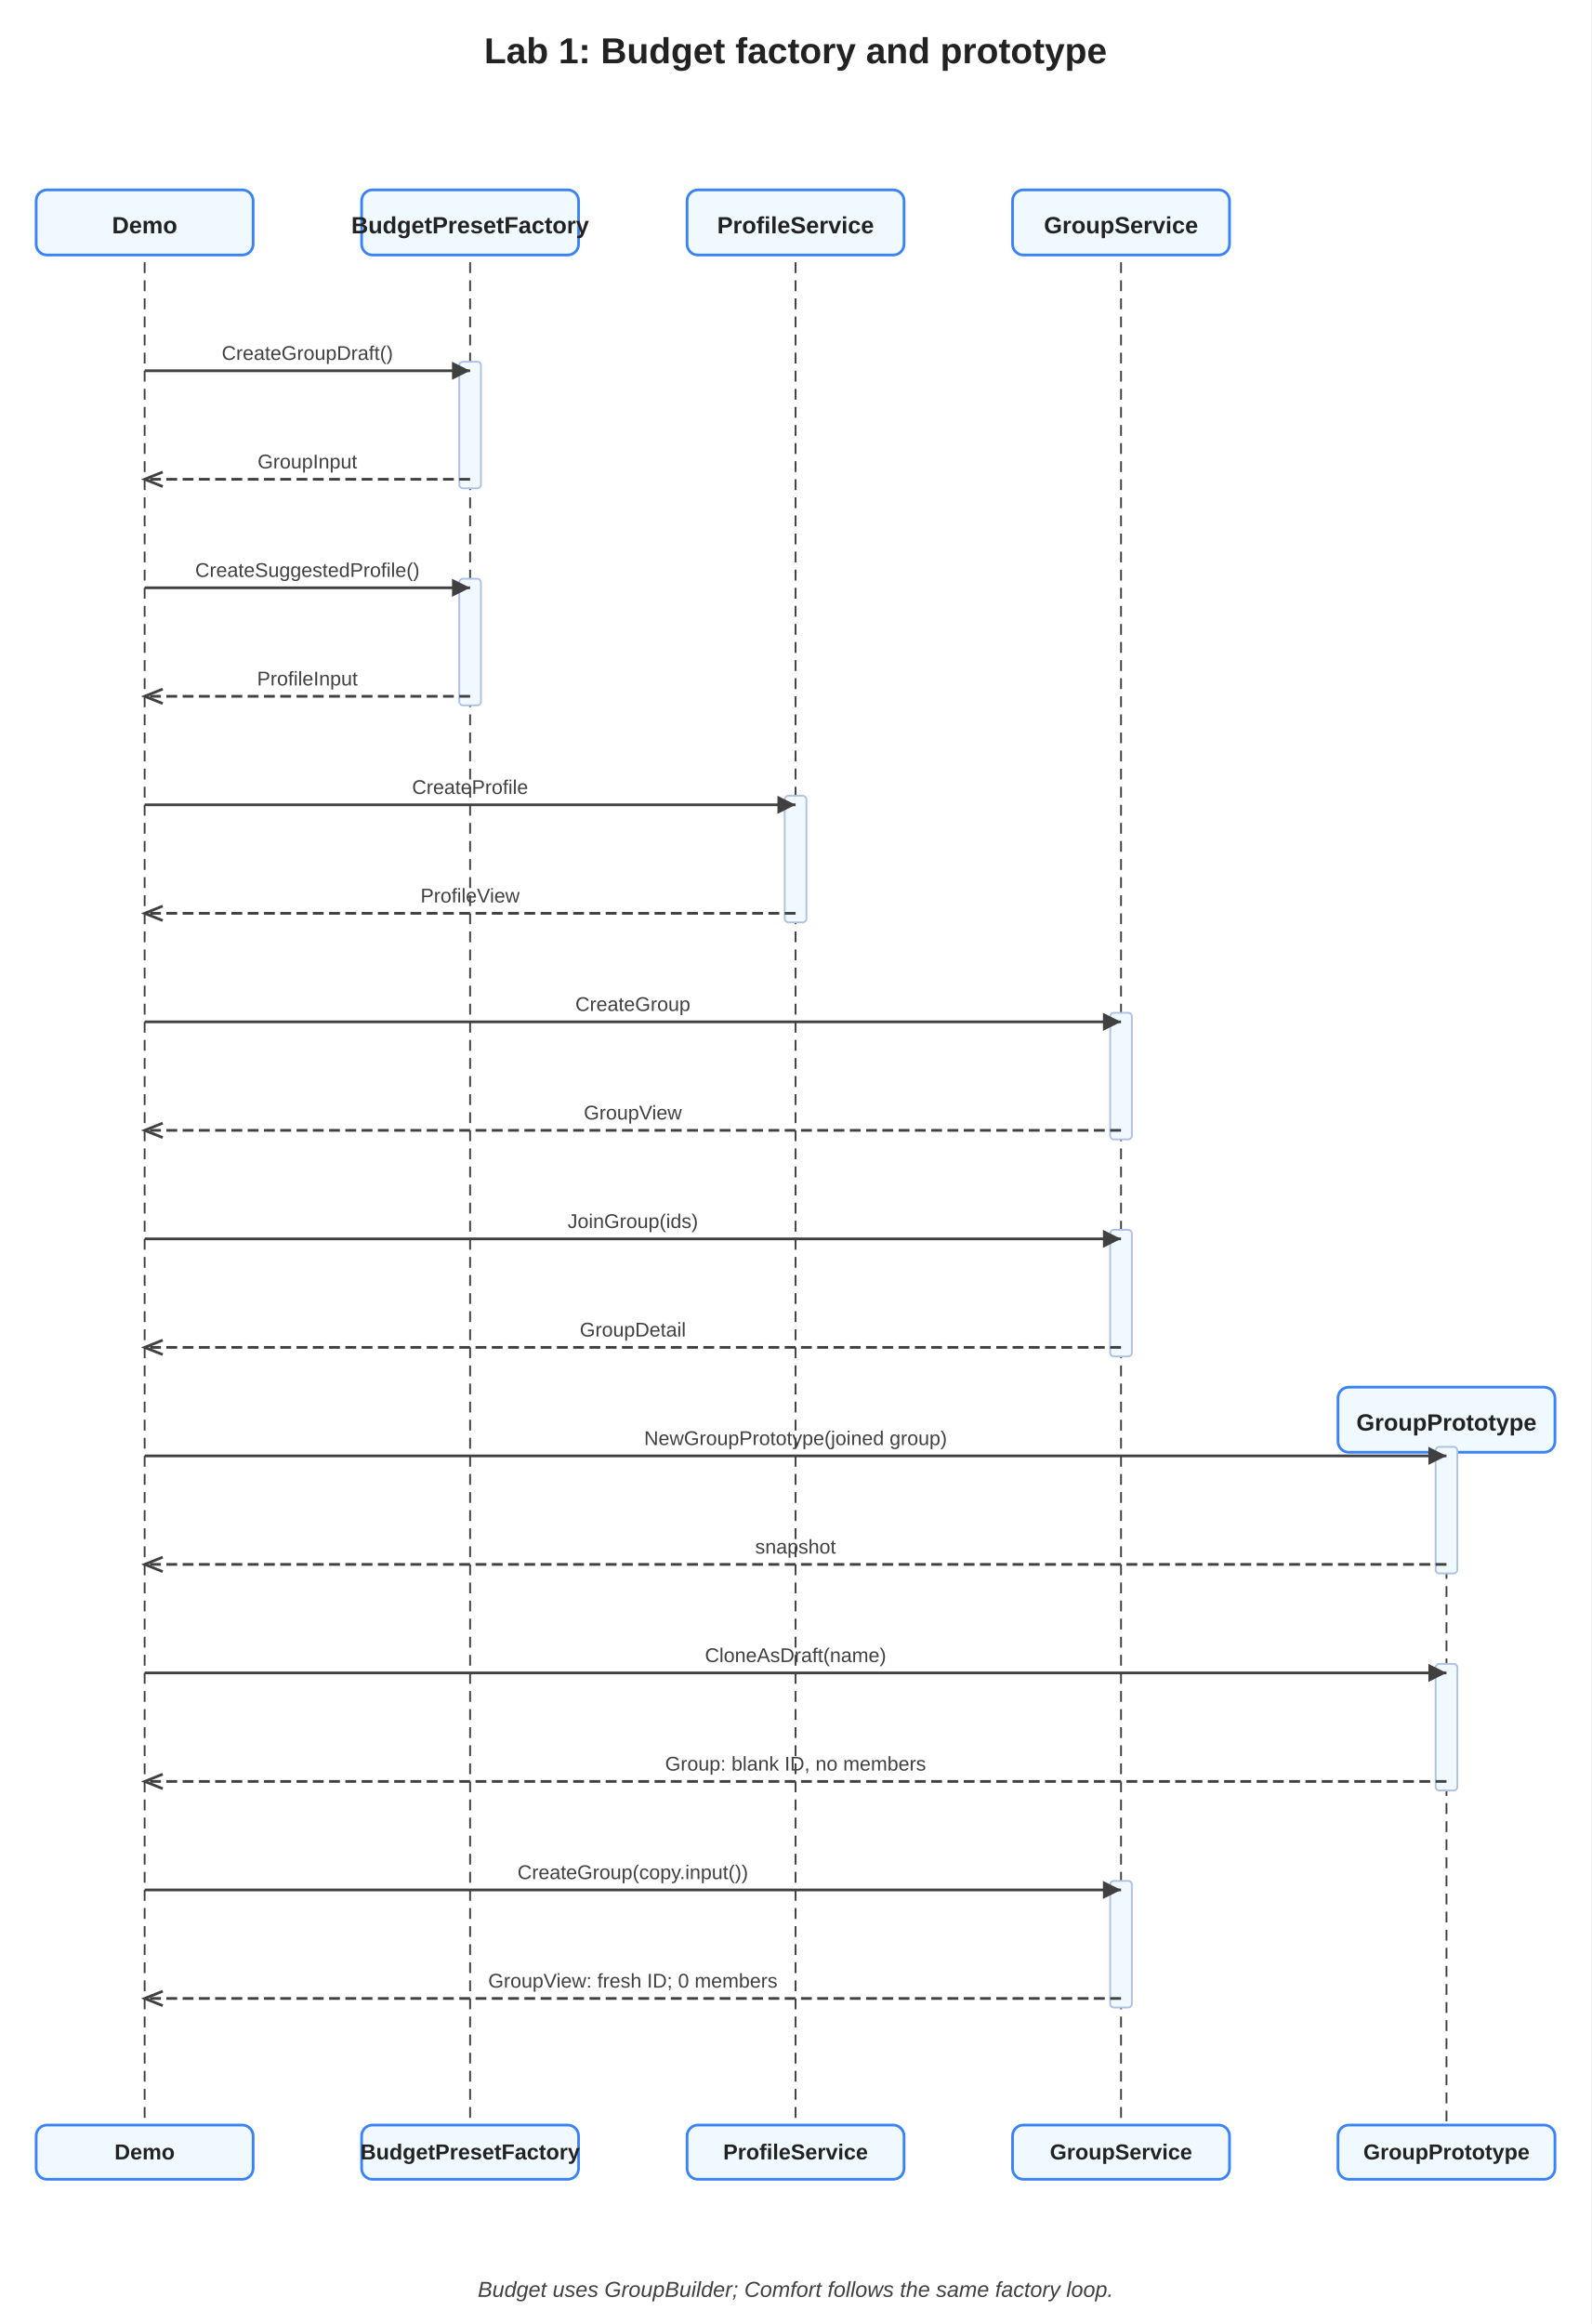
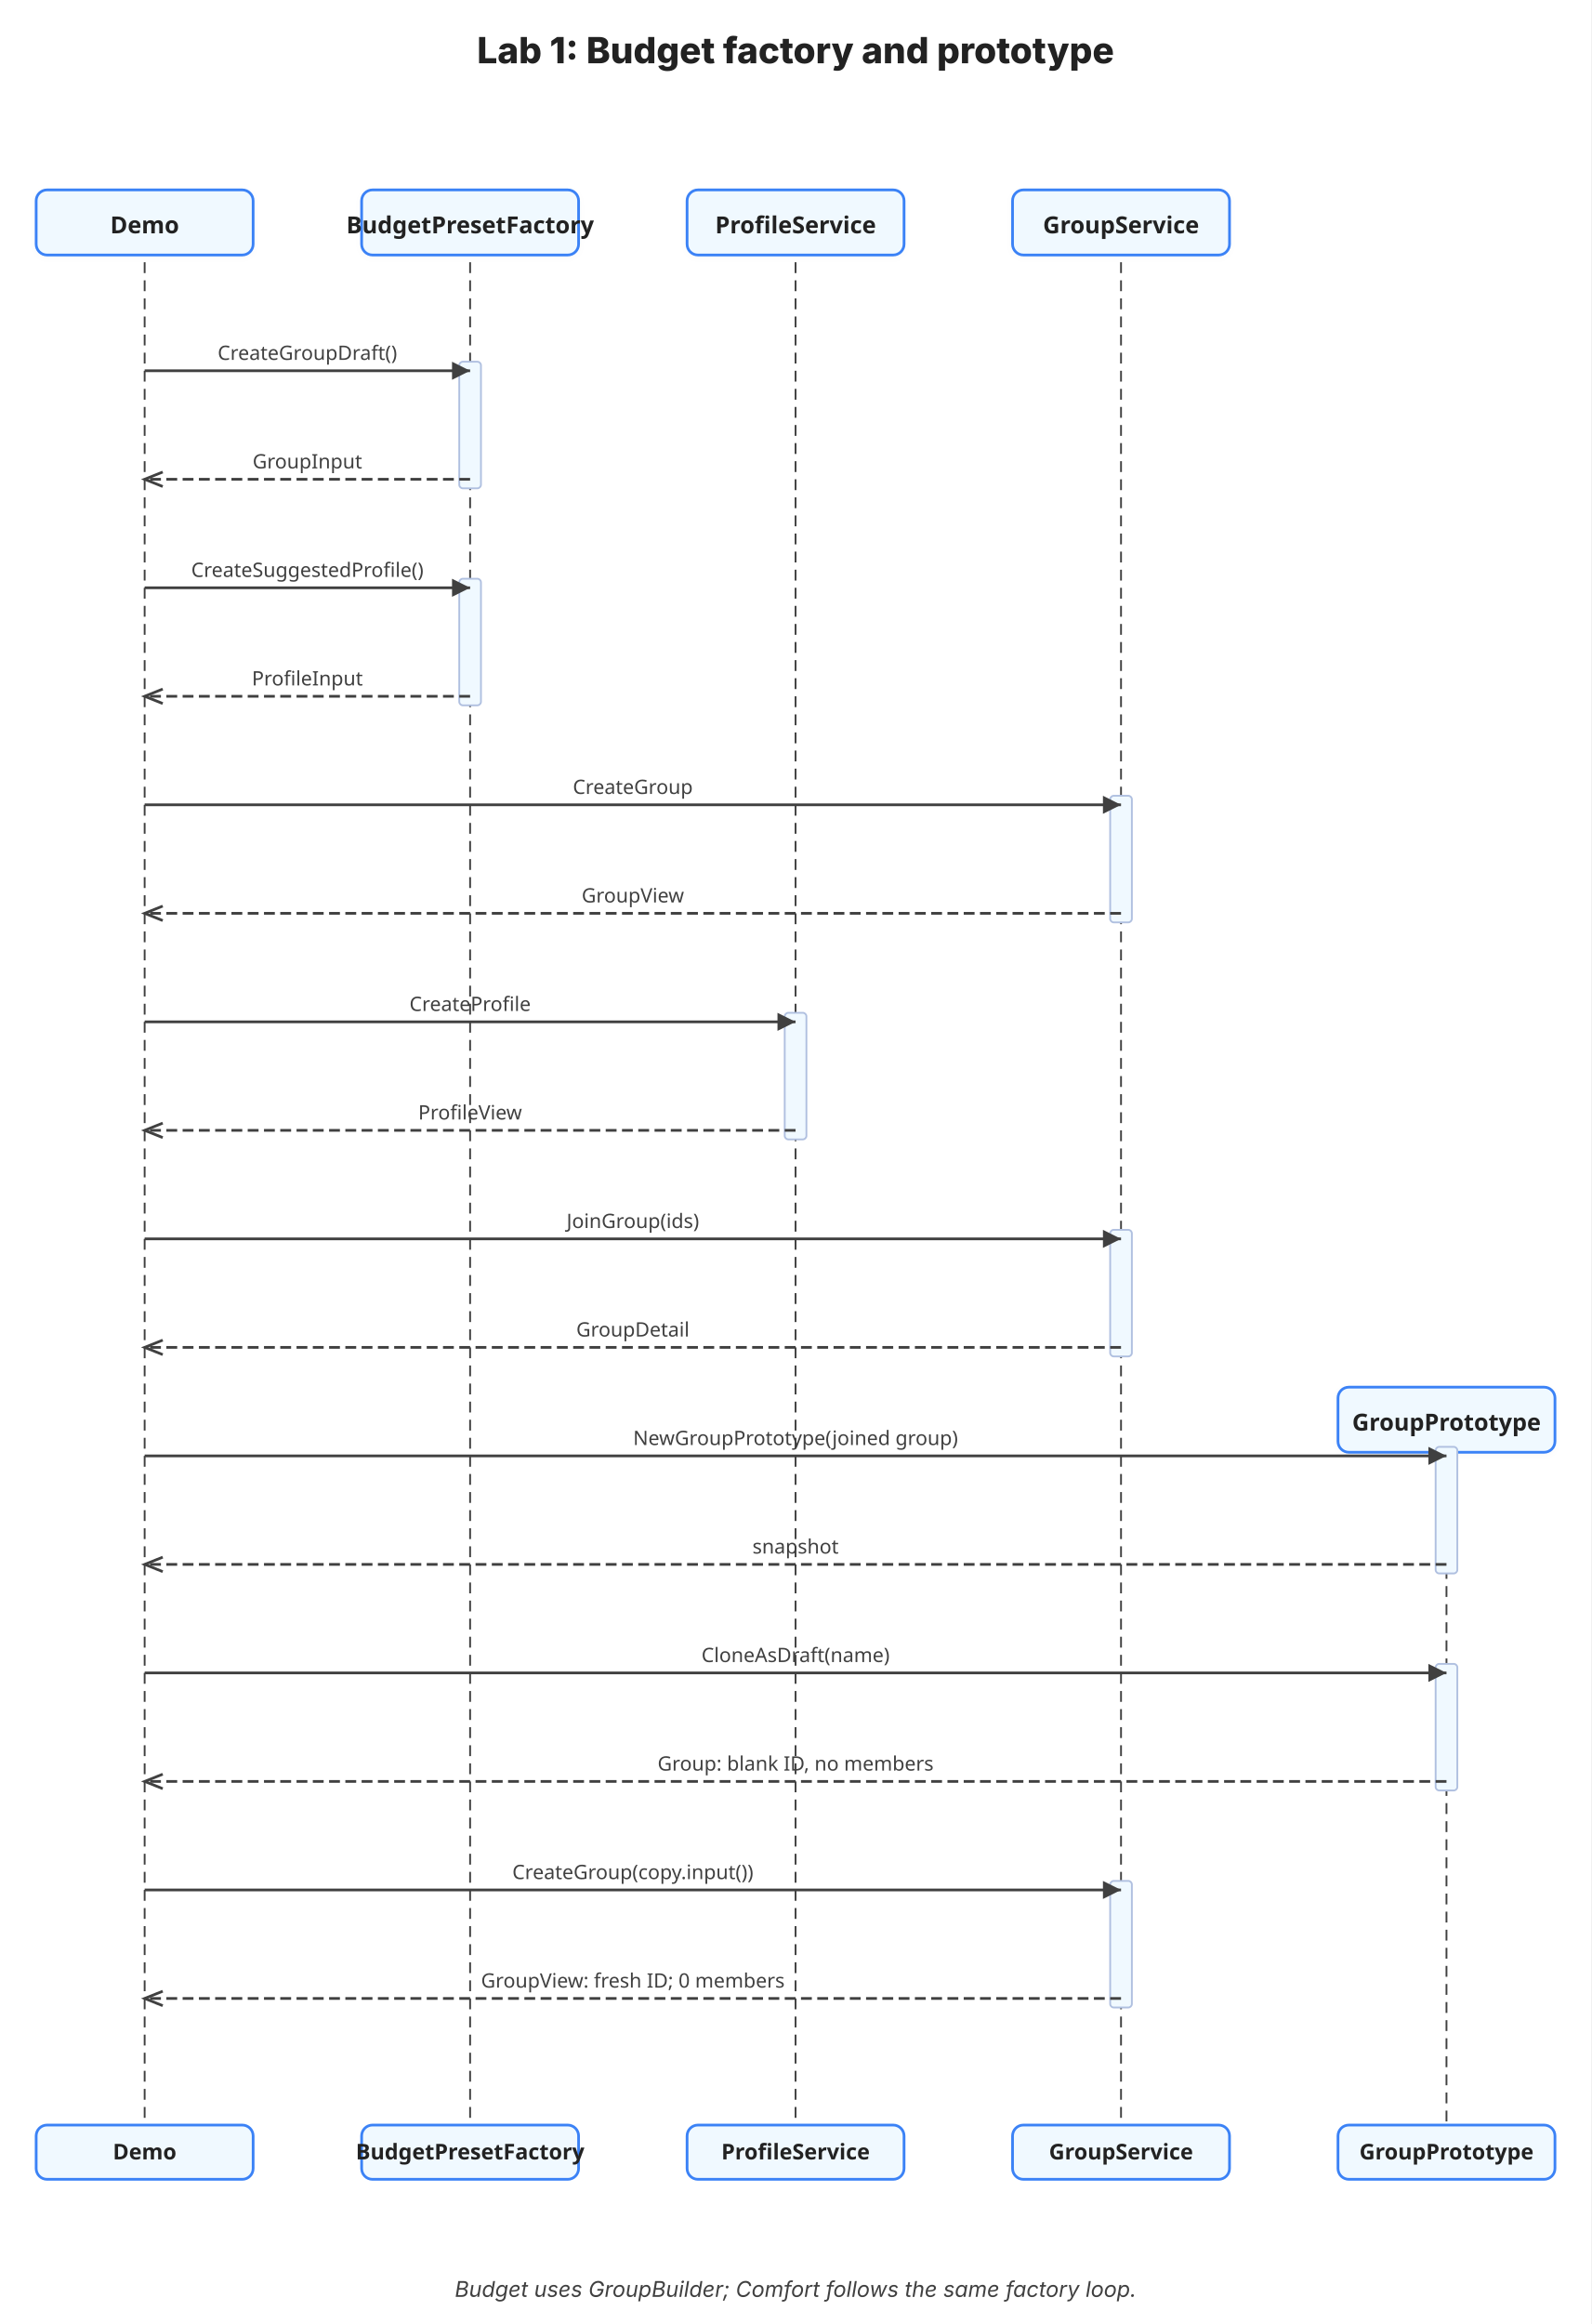
- <svg xmlns="http://www.w3.org/2000/svg" width="880" height="1285" style="font-family:Arial, 'DejaVu Sans', sans-serif;background:#ffffff">
+ <svg xmlns="http://www.w3.org/2000/svg" width="880" height="1285" style="font-family:system-ui,sans-serif;background:transparent">
  <rect width="100%" height="100%" fill="#ffffff" />
  <defs>
    <filter id="shadow" x="-20%" y="-20%" width="140%" height="140%">
      <feDropShadow dx="0" dy="4" stdDeviation="8" flood-color="rgba(0,0,0,0.04)" />
      <feDropShadow dx="0" dy="1" stdDeviation="2" flood-color="rgba(0,0,0,0.02)" />
    </filter>
    <marker id="arrow" markerWidth="10" markerHeight="7" refX="10" refY="3.5" orient="auto">
      <polygon points="0 0, 10 3.5, 0 7" fill="#404040" />
    </marker>
    <marker id="hollow-arrow" markerWidth="13" markerHeight="9" refX="13" refY="4.5" orient="auto">
      <polygon points="0 0, 13 4.5, 0 9" fill="#ffffff" stroke="#404040" stroke-width="1.5" />
    </marker>
    <marker id="diamond" markerWidth="12" markerHeight="10" refX="0" refY="5" orient="auto">
      <polygon points="0 5, 6 0, 12 5, 6 10" fill="#ffffff" stroke="#404040" stroke-width="1.5" />
    </marker>
    <marker id="filled-diamond" markerWidth="12" markerHeight="10" refX="0" refY="5" orient="auto">
      <polygon points="0 5, 6 0, 12 5, 6 10" fill="#404040" />
    </marker>
    <linearGradient id="grad-class" x1="0" y1="0" x2="0" y2="1">
      <stop offset="0%" stop-color="#ffffff" />
      <stop offset="100%" stop-color="#f0f9ff" />
    </linearGradient>
    <linearGradient id="grad-interface" x1="0" y1="0" x2="0" y2="1">
      <stop offset="0%" stop-color="#ffffff" />
      <stop offset="100%" stop-color="#dcfce7" />
    </linearGradient>
    <linearGradient id="grad-abstract" x1="0" y1="0" x2="0" y2="1">
      <stop offset="0%" stop-color="#ffffff" />
      <stop offset="100%" stop-color="#fdf4ff" />
    </linearGradient>
    <linearGradient id="grad-enum" x1="0" y1="0" x2="0" y2="1">
      <stop offset="0%" stop-color="#ffffff" />
      <stop offset="100%" stop-color="#fef3c7" />
    </linearGradient>
    <linearGradient id="grad-state" x1="0" y1="0" x2="0" y2="1">
      <stop offset="0%" stop-color="#ffffff" />
      <stop offset="100%" stop-color="#f0f9ff" />
    </linearGradient>
    <linearGradient id="grad-flow" x1="0" y1="0" x2="0" y2="1">
      <stop offset="0%" stop-color="#ffffff" />
      <stop offset="100%" stop-color="#f0f9ff" />
    </linearGradient>
  </defs>
-   <text x="440" y="35" text-anchor="middle" font-size="20" font-weight="800" fill="#222222" font-family="Arial, DejaVu Sans, sans-serif">Lab 1: Budget factory and prototype</text>
+   <text x="440" y="35" text-anchor="middle" font-size="20" font-weight="800" fill="#222222" font-family="system-ui, -apple-system, sans-serif">Lab 1: Budget factory and prototype</text>
  <g transform="translate(0, 65)">
    <g transform="translate(80,60)" data-entity-name="Demo">
      <rect x="-60" y="-20" width="120" height="36" rx="6" fill="#f0f9ff" stroke="#3b82f6" stroke-width="1.5" filter="url(#shadow)" />
      <text x="0" y="4" text-anchor="middle" font-size="13" font-weight="600" fill="#222222">Demo</text>
      <line x1="0" y1="20" x2="0" y2="1050" stroke="transparent" stroke-width="20" style="cursor: pointer" />
      <line x1="0" y1="20" x2="0" y2="1050" stroke="#404040" stroke-width="1" stroke-dasharray="6,4" />
      <rect x="-60" y="1050" width="120" height="30" rx="6" fill="#f0f9ff" stroke="#3b82f6" stroke-width="1.5" />
      <text x="0" y="1069" text-anchor="middle" font-size="12" font-weight="600" fill="#222222">Demo</text>
    </g>
    <g transform="translate(260,60)" data-entity-name="BudgetPresetFactory">
      <rect x="-60" y="-20" width="120" height="36" rx="6" fill="#f0f9ff" stroke="#3b82f6" stroke-width="1.5" filter="url(#shadow)" />
      <text x="0" y="4" text-anchor="middle" font-size="13" font-weight="600" fill="#222222">BudgetPresetFactory</text>
      <line x1="0" y1="20" x2="0" y2="1050" stroke="transparent" stroke-width="20" style="cursor: pointer" />
      <line x1="0" y1="20" x2="0" y2="1050" stroke="#404040" stroke-width="1" stroke-dasharray="6,4" />
      <rect x="-60" y="1050" width="120" height="30" rx="6" fill="#f0f9ff" stroke="#3b82f6" stroke-width="1.5" />
      <text x="0" y="1069" text-anchor="middle" font-size="12" font-weight="600" fill="#222222">BudgetPresetFactory</text>
    </g>
    <g transform="translate(440,60)" data-entity-name="ProfileService">
      <rect x="-60" y="-20" width="120" height="36" rx="6" fill="#f0f9ff" stroke="#3b82f6" stroke-width="1.5" filter="url(#shadow)" />
      <text x="0" y="4" text-anchor="middle" font-size="13" font-weight="600" fill="#222222">ProfileService</text>
      <line x1="0" y1="20" x2="0" y2="1050" stroke="transparent" stroke-width="20" style="cursor: pointer" />
      <line x1="0" y1="20" x2="0" y2="1050" stroke="#404040" stroke-width="1" stroke-dasharray="6,4" />
      <rect x="-60" y="1050" width="120" height="30" rx="6" fill="#f0f9ff" stroke="#3b82f6" stroke-width="1.5" />
      <text x="0" y="1069" text-anchor="middle" font-size="12" font-weight="600" fill="#222222">ProfileService</text>
    </g>
    <g transform="translate(620,60)" data-entity-name="GroupService">
      <rect x="-60" y="-20" width="120" height="36" rx="6" fill="#f0f9ff" stroke="#3b82f6" stroke-width="1.5" filter="url(#shadow)" />
      <text x="0" y="4" text-anchor="middle" font-size="13" font-weight="600" fill="#222222">GroupService</text>
      <line x1="0" y1="20" x2="0" y2="1050" stroke="transparent" stroke-width="20" style="cursor: pointer" />
      <line x1="0" y1="20" x2="0" y2="1050" stroke="#404040" stroke-width="1" stroke-dasharray="6,4" />
      <rect x="-60" y="1050" width="120" height="30" rx="6" fill="#f0f9ff" stroke="#3b82f6" stroke-width="1.5" />
      <text x="0" y="1069" text-anchor="middle" font-size="12" font-weight="600" fill="#222222">GroupService</text>
    </g>
    <g transform="translate(800,722)" data-entity-name="GroupPrototype">
      <rect x="-60" y="-20" width="120" height="36" rx="6" fill="#f0f9ff" stroke="#3b82f6" stroke-width="1.5" filter="url(#shadow)" />
      <text x="0" y="4" text-anchor="middle" font-size="13" font-weight="600" fill="#222222">GroupPrototype</text>
      <line x1="0" y1="20" x2="0" y2="388" stroke="transparent" stroke-width="20" style="cursor: pointer" />
      <line x1="0" y1="20" x2="0" y2="388" stroke="#404040" stroke-width="1" stroke-dasharray="6,4" />
      <rect x="-60" y="388" width="120" height="30" rx="6" fill="#f0f9ff" stroke="#3b82f6" stroke-width="1.5" />
      <text x="0" y="407" text-anchor="middle" font-size="12" font-weight="600" fill="#222222">GroupPrototype</text>
    </g>
    <rect x="254" y="135" width="12" height="70" rx="2" fill="#f0f9ff" stroke="#b0c0e0" stroke-width="1" style="pointer-events: none" />
    <rect x="254" y="255" width="12" height="70" rx="2" fill="#f0f9ff" stroke="#b0c0e0" stroke-width="1" style="pointer-events: none" />
-     <rect x="434" y="375" width="12" height="70" rx="2" fill="#f0f9ff" stroke="#b0c0e0" stroke-width="1" style="pointer-events: none" />
-     <rect x="614" y="495" width="12" height="70" rx="2" fill="#f0f9ff" stroke="#b0c0e0" stroke-width="1" style="pointer-events: none" />
+     <rect x="614" y="375" width="12" height="70" rx="2" fill="#f0f9ff" stroke="#b0c0e0" stroke-width="1" style="pointer-events: none" />
+     <rect x="434" y="495" width="12" height="70" rx="2" fill="#f0f9ff" stroke="#b0c0e0" stroke-width="1" style="pointer-events: none" />
    <rect x="614" y="615" width="12" height="70" rx="2" fill="#f0f9ff" stroke="#b0c0e0" stroke-width="1" style="pointer-events: none" />
    <rect x="794" y="735" width="12" height="70" rx="2" fill="#f0f9ff" stroke="#b0c0e0" stroke-width="1" style="pointer-events: none" />
    <rect x="794" y="855" width="12" height="70" rx="2" fill="#f0f9ff" stroke="#b0c0e0" stroke-width="1" style="pointer-events: none" />
    <rect x="614" y="975" width="12" height="70" rx="2" fill="#f0f9ff" stroke="#b0c0e0" stroke-width="1" style="pointer-events: none" />
    <g data-relation-id="rel_0" data-relation-from="Demo" data-relation-to="BudgetPresetFactory" data-relation-kind="directed-association" data-seq-rel-type="synchronous" data-relation-label="CreateGroupDraft()" data-relation-y="140">
      <line x1="80" y1="140" x2="260" y2="140" stroke="transparent" stroke-width="15" style="cursor: pointer" />
      <line x1="80" y1="140" x2="260" y2="140" stroke="#404040" stroke-width="1.5" />
      <polygon points="260,140 250,135 250,145" fill="#404040" />
      <text x="170" y="134" text-anchor="middle" font-size="11" fill="#404040">CreateGroupDraft()</text>
    </g>
    <g data-relation-id="rel_1" data-relation-from="BudgetPresetFactory" data-relation-to="Demo" data-relation-kind="dependency" data-seq-rel-type="response" data-relation-label="GroupInput" data-relation-y="200">
      <line x1="260" y1="200" x2="80" y2="200" stroke="transparent" stroke-width="15" style="cursor: pointer" />
      <line x1="260" y1="200" x2="80" y2="200" stroke="#404040" stroke-width="1.5" stroke-dasharray="6,3" />
      <path d="M90,196 L80,200 L90,204" stroke="#404040" stroke-width="1.5" fill="none" />
      <text x="170" y="194" text-anchor="middle" font-size="11" fill="#404040">GroupInput</text>
    </g>
    <g data-relation-id="rel_2" data-relation-from="Demo" data-relation-to="BudgetPresetFactory" data-relation-kind="directed-association" data-seq-rel-type="synchronous" data-relation-label="CreateSuggestedProfile()" data-relation-y="260">
      <line x1="80" y1="260" x2="260" y2="260" stroke="transparent" stroke-width="15" style="cursor: pointer" />
      <line x1="80" y1="260" x2="260" y2="260" stroke="#404040" stroke-width="1.5" />
      <polygon points="260,260 250,255 250,265" fill="#404040" />
      <text x="170" y="254" text-anchor="middle" font-size="11" fill="#404040">CreateSuggestedProfile()</text>
    </g>
    <g data-relation-id="rel_3" data-relation-from="BudgetPresetFactory" data-relation-to="Demo" data-relation-kind="dependency" data-seq-rel-type="response" data-relation-label="ProfileInput" data-relation-y="320">
      <line x1="260" y1="320" x2="80" y2="320" stroke="transparent" stroke-width="15" style="cursor: pointer" />
      <line x1="260" y1="320" x2="80" y2="320" stroke="#404040" stroke-width="1.5" stroke-dasharray="6,3" />
      <path d="M90,316 L80,320 L90,324" stroke="#404040" stroke-width="1.5" fill="none" />
      <text x="170" y="314" text-anchor="middle" font-size="11" fill="#404040">ProfileInput</text>
    </g>
-     <g data-relation-id="rel_4" data-relation-from="Demo" data-relation-to="ProfileService" data-relation-kind="directed-association" data-seq-rel-type="synchronous" data-relation-label="CreateProfile" data-relation-y="380">
-       <line x1="80" y1="380" x2="440" y2="380" stroke="transparent" stroke-width="15" style="cursor: pointer" />
-       <line x1="80" y1="380" x2="440" y2="380" stroke="#404040" stroke-width="1.5" />
-       <polygon points="440,380 430,375 430,385" fill="#404040" />
-       <text x="260" y="374" text-anchor="middle" font-size="11" fill="#404040">CreateProfile</text>
+     <g data-relation-id="rel_4" data-relation-from="Demo" data-relation-to="GroupService" data-relation-kind="directed-association" data-seq-rel-type="synchronous" data-relation-label="CreateGroup" data-relation-y="380">
+       <line x1="80" y1="380" x2="620" y2="380" stroke="transparent" stroke-width="15" style="cursor: pointer" />
+       <line x1="80" y1="380" x2="620" y2="380" stroke="#404040" stroke-width="1.5" />
+       <polygon points="620,380 610,375 610,385" fill="#404040" />
+       <text x="350" y="374" text-anchor="middle" font-size="11" fill="#404040">CreateGroup</text>
    </g>
-     <g data-relation-id="rel_5" data-relation-from="ProfileService" data-relation-to="Demo" data-relation-kind="dependency" data-seq-rel-type="response" data-relation-label="ProfileView" data-relation-y="440">
-       <line x1="440" y1="440" x2="80" y2="440" stroke="transparent" stroke-width="15" style="cursor: pointer" />
-       <line x1="440" y1="440" x2="80" y2="440" stroke="#404040" stroke-width="1.5" stroke-dasharray="6,3" />
+     <g data-relation-id="rel_5" data-relation-from="GroupService" data-relation-to="Demo" data-relation-kind="dependency" data-seq-rel-type="response" data-relation-label="GroupView" data-relation-y="440">
+       <line x1="620" y1="440" x2="80" y2="440" stroke="transparent" stroke-width="15" style="cursor: pointer" />
+       <line x1="620" y1="440" x2="80" y2="440" stroke="#404040" stroke-width="1.5" stroke-dasharray="6,3" />
      <path d="M90,436 L80,440 L90,444" stroke="#404040" stroke-width="1.5" fill="none" />
-       <text x="260" y="434" text-anchor="middle" font-size="11" fill="#404040">ProfileView</text>
+       <text x="350" y="434" text-anchor="middle" font-size="11" fill="#404040">GroupView</text>
    </g>
-     <g data-relation-id="rel_6" data-relation-from="Demo" data-relation-to="GroupService" data-relation-kind="directed-association" data-seq-rel-type="synchronous" data-relation-label="CreateGroup" data-relation-y="500">
-       <line x1="80" y1="500" x2="620" y2="500" stroke="transparent" stroke-width="15" style="cursor: pointer" />
-       <line x1="80" y1="500" x2="620" y2="500" stroke="#404040" stroke-width="1.5" />
-       <polygon points="620,500 610,495 610,505" fill="#404040" />
-       <text x="350" y="494" text-anchor="middle" font-size="11" fill="#404040">CreateGroup</text>
+     <g data-relation-id="rel_6" data-relation-from="Demo" data-relation-to="ProfileService" data-relation-kind="directed-association" data-seq-rel-type="synchronous" data-relation-label="CreateProfile" data-relation-y="500">
+       <line x1="80" y1="500" x2="440" y2="500" stroke="transparent" stroke-width="15" style="cursor: pointer" />
+       <line x1="80" y1="500" x2="440" y2="500" stroke="#404040" stroke-width="1.5" />
+       <polygon points="440,500 430,495 430,505" fill="#404040" />
+       <text x="260" y="494" text-anchor="middle" font-size="11" fill="#404040">CreateProfile</text>
    </g>
-     <g data-relation-id="rel_7" data-relation-from="GroupService" data-relation-to="Demo" data-relation-kind="dependency" data-seq-rel-type="response" data-relation-label="GroupView" data-relation-y="560">
-       <line x1="620" y1="560" x2="80" y2="560" stroke="transparent" stroke-width="15" style="cursor: pointer" />
-       <line x1="620" y1="560" x2="80" y2="560" stroke="#404040" stroke-width="1.5" stroke-dasharray="6,3" />
+     <g data-relation-id="rel_7" data-relation-from="ProfileService" data-relation-to="Demo" data-relation-kind="dependency" data-seq-rel-type="response" data-relation-label="ProfileView" data-relation-y="560">
+       <line x1="440" y1="560" x2="80" y2="560" stroke="transparent" stroke-width="15" style="cursor: pointer" />
+       <line x1="440" y1="560" x2="80" y2="560" stroke="#404040" stroke-width="1.5" stroke-dasharray="6,3" />
      <path d="M90,556 L80,560 L90,564" stroke="#404040" stroke-width="1.5" fill="none" />
-       <text x="350" y="554" text-anchor="middle" font-size="11" fill="#404040">GroupView</text>
+       <text x="260" y="554" text-anchor="middle" font-size="11" fill="#404040">ProfileView</text>
    </g>
    <g data-relation-id="rel_8" data-relation-from="Demo" data-relation-to="GroupService" data-relation-kind="directed-association" data-seq-rel-type="synchronous" data-relation-label="JoinGroup(ids)" data-relation-y="620">
      <line x1="80" y1="620" x2="620" y2="620" stroke="transparent" stroke-width="15" style="cursor: pointer" />
      <line x1="80" y1="620" x2="620" y2="620" stroke="#404040" stroke-width="1.5" />
      <polygon points="620,620 610,615 610,625" fill="#404040" />
      <text x="350" y="614" text-anchor="middle" font-size="11" fill="#404040">JoinGroup(ids)</text>
    </g>
    <g data-relation-id="rel_9" data-relation-from="GroupService" data-relation-to="Demo" data-relation-kind="dependency" data-seq-rel-type="response" data-relation-label="GroupDetail" data-relation-y="680">
      <line x1="620" y1="680" x2="80" y2="680" stroke="transparent" stroke-width="15" style="cursor: pointer" />
      <line x1="620" y1="680" x2="80" y2="680" stroke="#404040" stroke-width="1.5" stroke-dasharray="6,3" />
      <path d="M90,676 L80,680 L90,684" stroke="#404040" stroke-width="1.5" fill="none" />
      <text x="350" y="674" text-anchor="middle" font-size="11" fill="#404040">GroupDetail</text>
    </g>
    <g data-relation-id="rel_10" data-relation-from="Demo" data-relation-to="GroupPrototype" data-relation-kind="directed-association" data-seq-rel-type="synchronous" data-relation-label="NewGroupPrototype(joined group)" data-relation-y="740">
      <line x1="80" y1="740" x2="800" y2="740" stroke="transparent" stroke-width="15" style="cursor: pointer" />
      <line x1="80" y1="740" x2="800" y2="740" stroke="#404040" stroke-width="1.5" />
      <polygon points="800,740 790,735 790,745" fill="#404040" />
      <text x="440" y="734" text-anchor="middle" font-size="11" fill="#404040">NewGroupPrototype(joined group)</text>
    </g>
    <g data-relation-id="rel_11" data-relation-from="GroupPrototype" data-relation-to="Demo" data-relation-kind="dependency" data-seq-rel-type="response" data-relation-label="snapshot" data-relation-y="800">
      <line x1="800" y1="800" x2="80" y2="800" stroke="transparent" stroke-width="15" style="cursor: pointer" />
      <line x1="800" y1="800" x2="80" y2="800" stroke="#404040" stroke-width="1.5" stroke-dasharray="6,3" />
      <path d="M90,796 L80,800 L90,804" stroke="#404040" stroke-width="1.5" fill="none" />
      <text x="440" y="794" text-anchor="middle" font-size="11" fill="#404040">snapshot</text>
    </g>
    <g data-relation-id="rel_12" data-relation-from="Demo" data-relation-to="GroupPrototype" data-relation-kind="directed-association" data-seq-rel-type="synchronous" data-relation-label="CloneAsDraft(name)" data-relation-y="860">
      <line x1="80" y1="860" x2="800" y2="860" stroke="transparent" stroke-width="15" style="cursor: pointer" />
      <line x1="80" y1="860" x2="800" y2="860" stroke="#404040" stroke-width="1.5" />
      <polygon points="800,860 790,855 790,865" fill="#404040" />
      <text x="440" y="854" text-anchor="middle" font-size="11" fill="#404040">CloneAsDraft(name)</text>
    </g>
    <g data-relation-id="rel_13" data-relation-from="GroupPrototype" data-relation-to="Demo" data-relation-kind="dependency" data-seq-rel-type="response" data-relation-label="Group: blank ID, no members" data-relation-y="920">
      <line x1="800" y1="920" x2="80" y2="920" stroke="transparent" stroke-width="15" style="cursor: pointer" />
      <line x1="800" y1="920" x2="80" y2="920" stroke="#404040" stroke-width="1.5" stroke-dasharray="6,3" />
      <path d="M90,916 L80,920 L90,924" stroke="#404040" stroke-width="1.5" fill="none" />
      <text x="440" y="914" text-anchor="middle" font-size="11" fill="#404040">Group: blank ID, no members</text>
    </g>
    <g data-relation-id="rel_14" data-relation-from="Demo" data-relation-to="GroupService" data-relation-kind="directed-association" data-seq-rel-type="synchronous" data-relation-label="CreateGroup(copy.input())" data-relation-y="980">
      <line x1="80" y1="980" x2="620" y2="980" stroke="transparent" stroke-width="15" style="cursor: pointer" />
      <line x1="80" y1="980" x2="620" y2="980" stroke="#404040" stroke-width="1.5" />
      <polygon points="620,980 610,975 610,985" fill="#404040" />
      <text x="350" y="974" text-anchor="middle" font-size="11" fill="#404040">CreateGroup(copy.input())</text>
    </g>
    <g data-relation-id="rel_15" data-relation-from="GroupService" data-relation-to="Demo" data-relation-kind="dependency" data-seq-rel-type="response" data-relation-label="GroupView: fresh ID; 0 members" data-relation-y="1040">
      <line x1="620" y1="1040" x2="80" y2="1040" stroke="transparent" stroke-width="15" style="cursor: pointer" />
      <line x1="620" y1="1040" x2="80" y2="1040" stroke="#404040" stroke-width="1.5" stroke-dasharray="6,3" />
      <path d="M90,1036 L80,1040 L90,1044" stroke="#404040" stroke-width="1.5" fill="none" />
      <text x="350" y="1034" text-anchor="middle" font-size="11" fill="#404040">GroupView: fresh ID; 0 members</text>
    </g>
  </g>
-   <text x="440" y="1270" text-anchor="middle" font-size="12" font-style="italic" fill="#404040" font-family="Arial, DejaVu Sans, sans-serif">Budget uses GroupBuilder; Comfort follows the same factory loop.</text>
+   <text x="440" y="1270" text-anchor="middle" font-size="12" font-style="italic" fill="#404040" font-family="system-ui, -apple-system, sans-serif">Budget uses GroupBuilder; Comfort follows the same factory loop.</text>
</svg>
